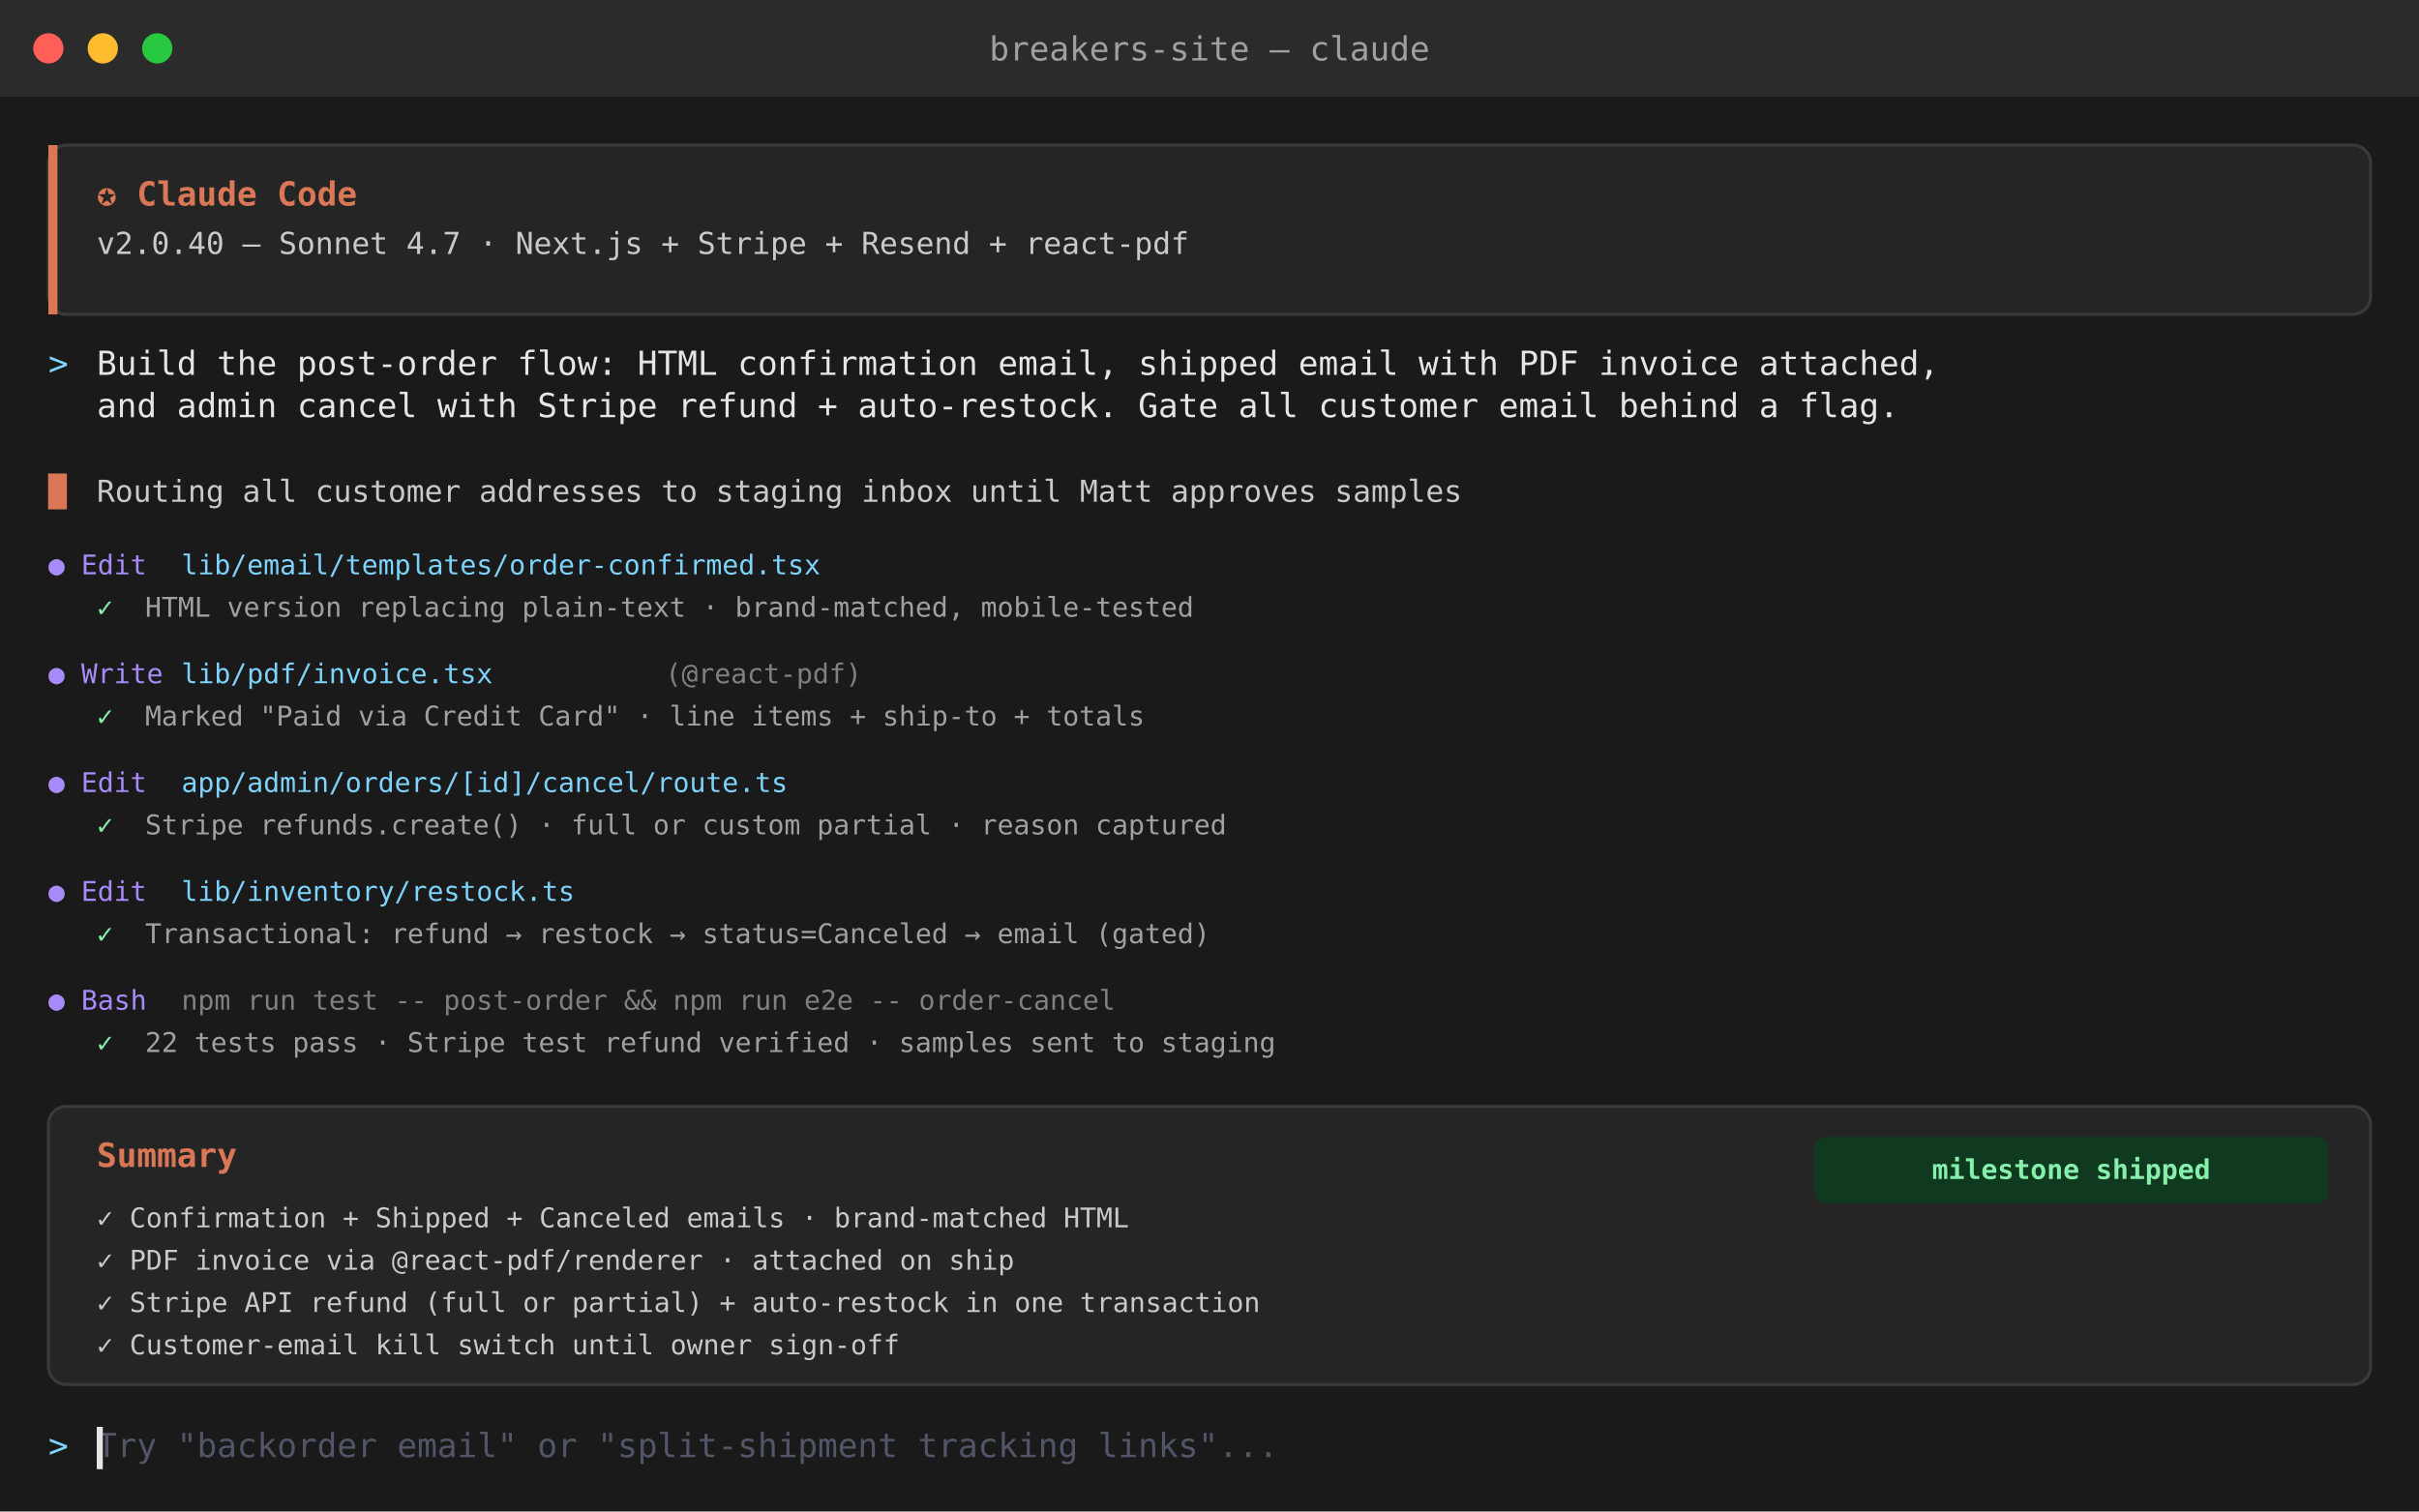
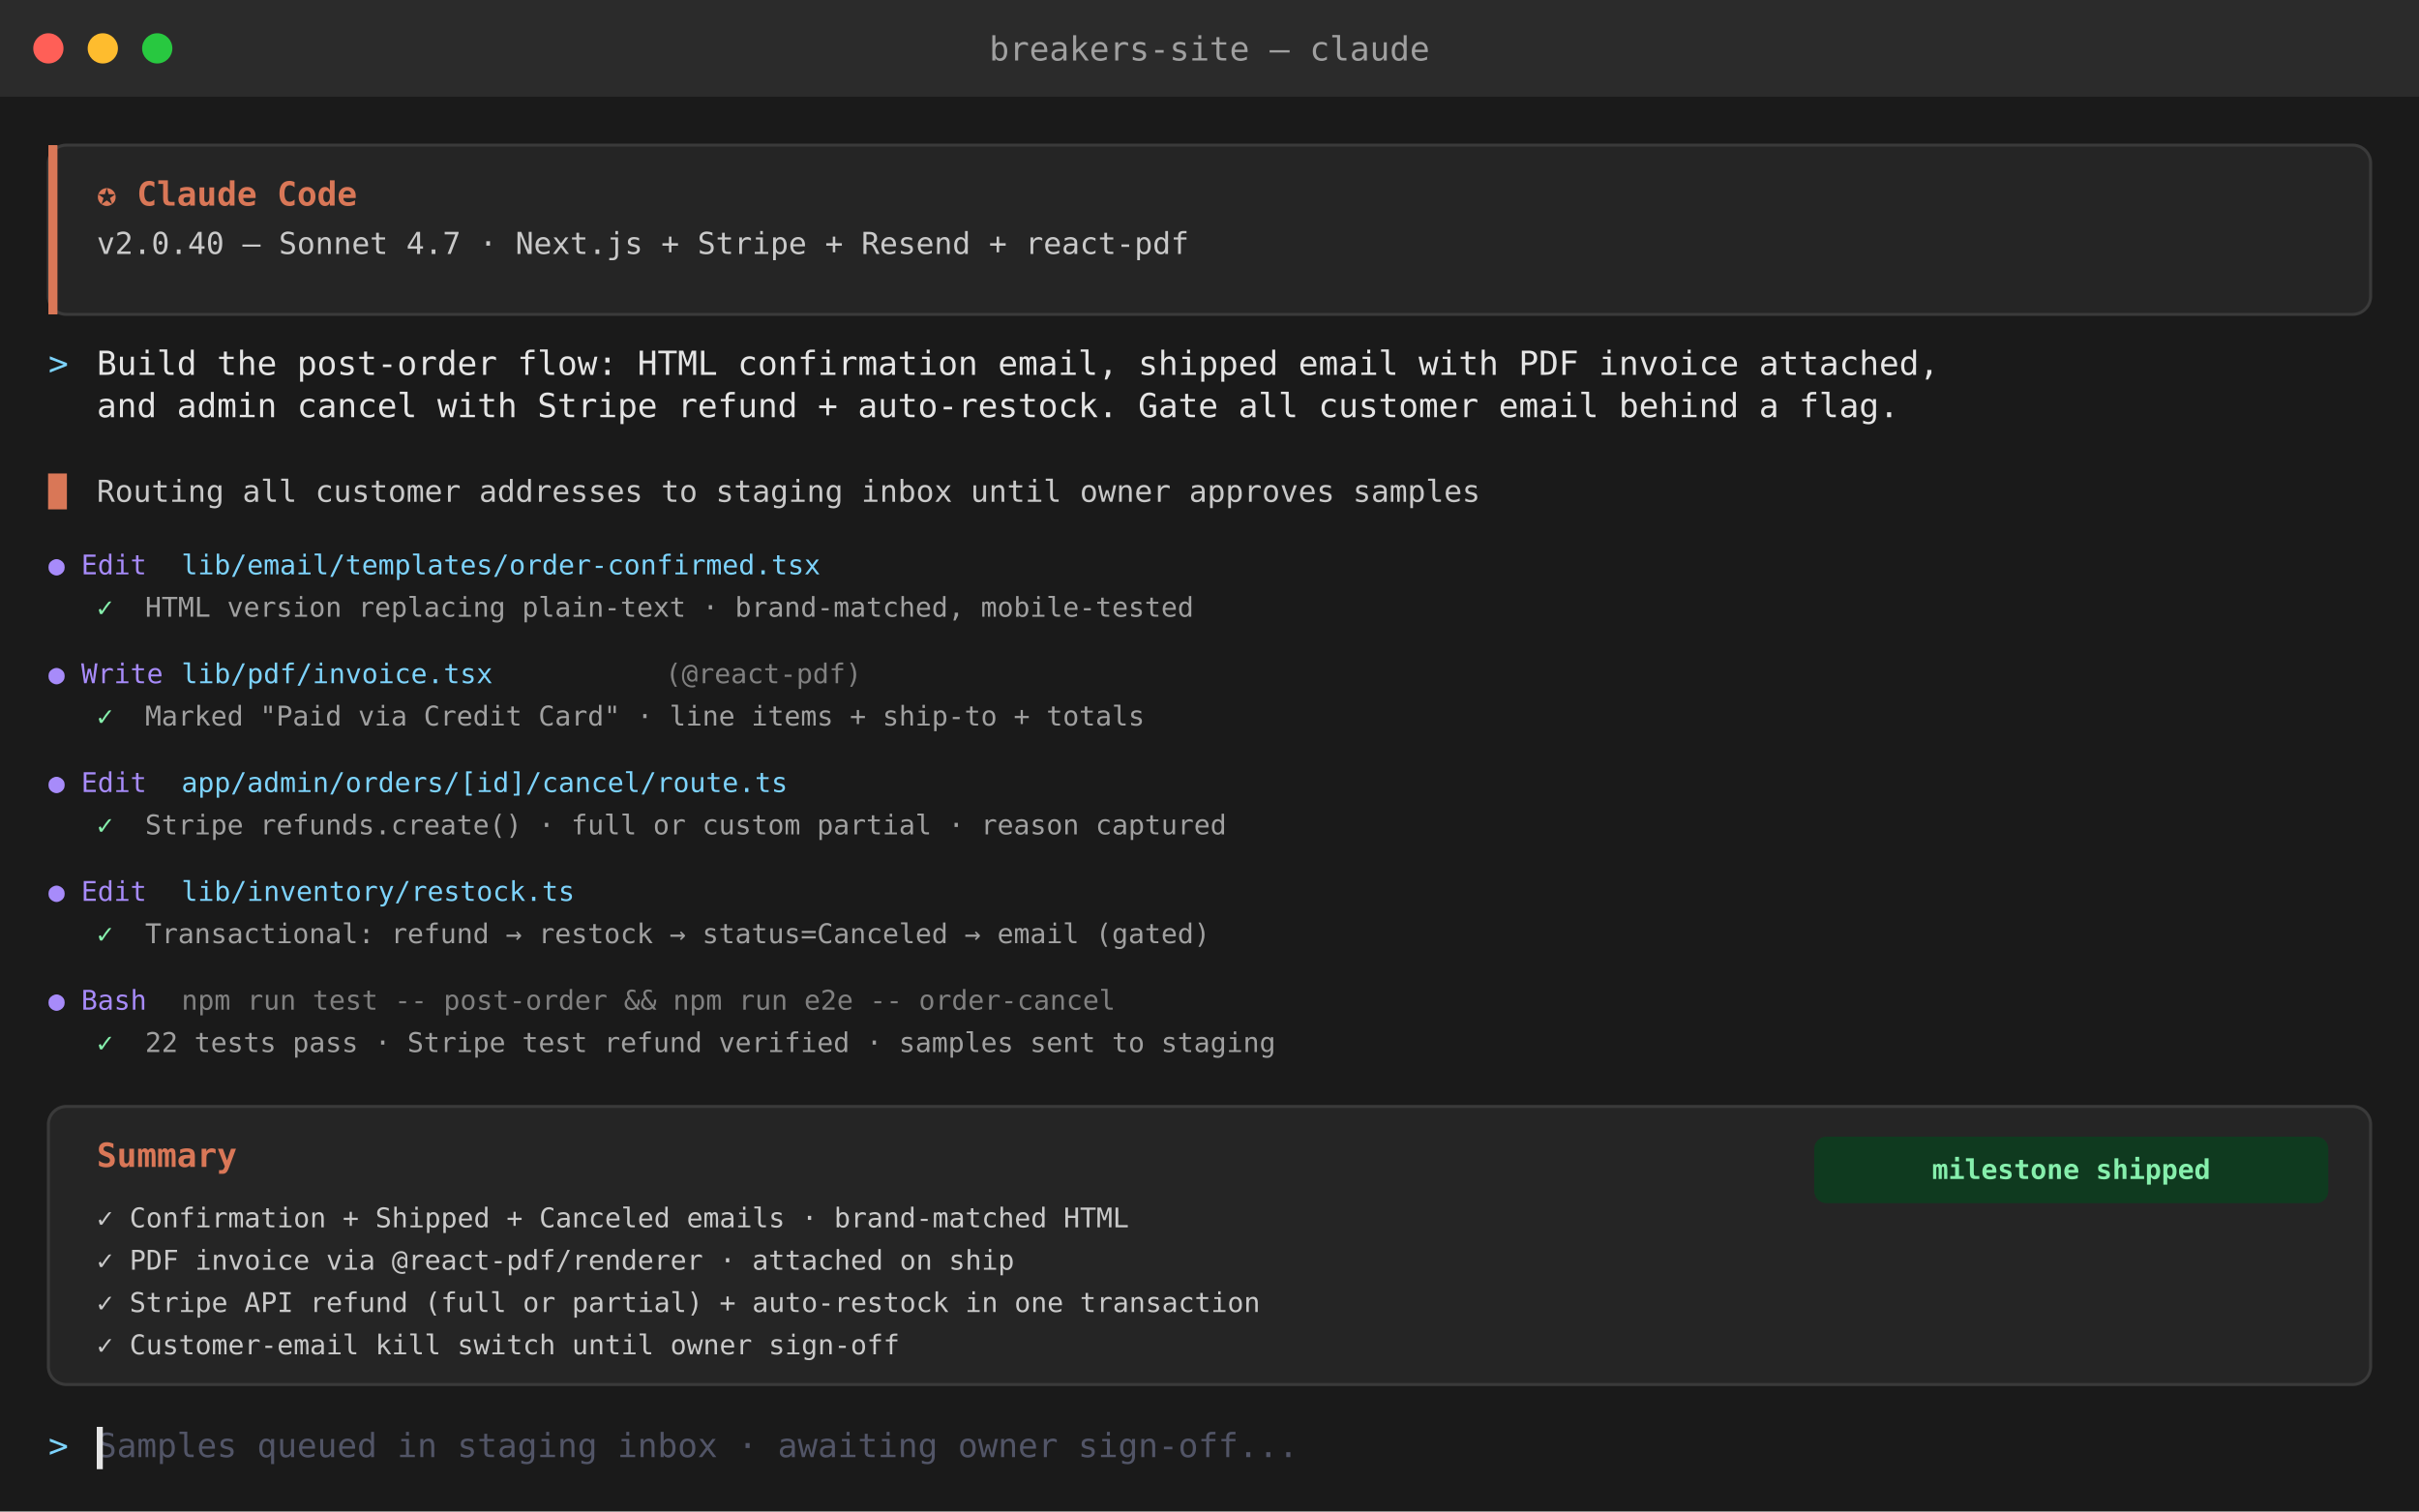
<svg xmlns="http://www.w3.org/2000/svg" viewBox="0 0 800 500">
  <rect width="800" height="500" fill="#1A1A1A" />
  <rect width="800" height="32" fill="#2B2B2B" />
  <circle cx="16" cy="16" r="5" fill="#FF5F57" />
  <circle cx="34" cy="16" r="5" fill="#FEBC2E" />
  <circle cx="52" cy="16" r="5" fill="#28C840" />
  <text x="400" y="20" text-anchor="middle" font-family="JetBrains Mono,monospace" font-size="11" fill="#A0A0A0">breakers-site — claude</text>
  <rect x="16" y="48" width="768" height="56" rx="6" fill="#252525" stroke="#3A3A3A" />
  <rect x="16" y="48" width="3" height="56" fill="#D97757" />
  <text x="32" y="68" font-family="JetBrains Mono,monospace" font-size="11" font-weight="700" fill="#D97757">✪ Claude Code</text>
  <text x="32" y="84" font-family="JetBrains Mono,monospace" font-size="10" fill="#C9C9C9">v2.0.40 — Sonnet 4.7 · Next.js + Stripe + Resend + react-pdf</text>
  <text x="16" y="124" font-family="JetBrains Mono,monospace" font-size="11" fill="#7DD3FC">&gt;</text>
  <text x="32" y="124" font-family="JetBrains Mono,monospace" font-size="11" fill="#E5E5E5">Build the post-order flow: HTML confirmation email, shipped email with PDF invoice attached,</text>
  <text x="32" y="138" font-family="JetBrains Mono,monospace" font-size="11" fill="#E5E5E5">and admin cancel with Stripe refund + auto-restock. Gate all customer email behind a flag.</text>
  <text x="16" y="166" font-family="JetBrains Mono,monospace" font-size="10" fill="#D97757">█</text>
-   <text x="32" y="166" font-family="JetBrains Mono,monospace" font-size="10" fill="#C9C9C9">Routing all customer addresses to staging inbox until Matt approves samples</text>
+   <text x="32" y="166" font-family="JetBrains Mono,monospace" font-size="10" fill="#C9C9C9">Routing all customer addresses to staging inbox until owner approves samples</text>
  <text x="16" y="190" font-family="JetBrains Mono,monospace" font-size="9" fill="#A78BFA">● Edit</text>
  <text x="60" y="190" font-family="JetBrains Mono,monospace" font-size="9" fill="#7DD3FC">lib/email/templates/order-confirmed.tsx</text>
  <text x="32" y="204" font-family="JetBrains Mono,monospace" font-size="9" fill="#86EFAC">✓</text>
  <text x="48" y="204" font-family="JetBrains Mono,monospace" font-size="9" fill="#A0A0A0">HTML version replacing plain-text · brand-matched, mobile-tested</text>
  <text x="16" y="226" font-family="JetBrains Mono,monospace" font-size="9" fill="#A78BFA">● Write</text>
  <text x="60" y="226" font-family="JetBrains Mono,monospace" font-size="9" fill="#7DD3FC">lib/pdf/invoice.tsx</text>
  <text x="220" y="226" font-family="JetBrains Mono,monospace" font-size="9" fill="#808080">(@react-pdf)</text>
  <text x="32" y="240" font-family="JetBrains Mono,monospace" font-size="9" fill="#86EFAC">✓</text>
  <text x="48" y="240" font-family="JetBrains Mono,monospace" font-size="9" fill="#A0A0A0">Marked "Paid via Credit Card" · line items + ship-to + totals</text>
  <text x="16" y="262" font-family="JetBrains Mono,monospace" font-size="9" fill="#A78BFA">● Edit</text>
  <text x="60" y="262" font-family="JetBrains Mono,monospace" font-size="9" fill="#7DD3FC">app/admin/orders/[id]/cancel/route.ts</text>
  <text x="32" y="276" font-family="JetBrains Mono,monospace" font-size="9" fill="#86EFAC">✓</text>
  <text x="48" y="276" font-family="JetBrains Mono,monospace" font-size="9" fill="#A0A0A0">Stripe refunds.create() · full or custom partial · reason captured</text>
  <text x="16" y="298" font-family="JetBrains Mono,monospace" font-size="9" fill="#A78BFA">● Edit</text>
  <text x="60" y="298" font-family="JetBrains Mono,monospace" font-size="9" fill="#7DD3FC">lib/inventory/restock.ts</text>
  <text x="32" y="312" font-family="JetBrains Mono,monospace" font-size="9" fill="#86EFAC">✓</text>
  <text x="48" y="312" font-family="JetBrains Mono,monospace" font-size="9" fill="#A0A0A0">Transactional: refund → restock → status=Canceled → email (gated)</text>
  <text x="16" y="334" font-family="JetBrains Mono,monospace" font-size="9" fill="#A78BFA">● Bash</text>
  <text x="60" y="334" font-family="JetBrains Mono,monospace" font-size="9" fill="#808080">npm run test -- post-order &amp;&amp; npm run e2e -- order-cancel</text>
  <text x="32" y="348" font-family="JetBrains Mono,monospace" font-size="9" fill="#86EFAC">✓</text>
  <text x="48" y="348" font-family="JetBrains Mono,monospace" font-size="9" fill="#A0A0A0">22 tests pass · Stripe test refund verified · samples sent to staging</text>
  <rect x="16" y="366" width="768" height="92" rx="6" fill="#252525" stroke="#3A3A3A" />
  <text x="32" y="386" font-family="JetBrains Mono,monospace" font-size="11" font-weight="700" fill="#D97757">Summary</text>
  <text x="32" y="406" font-family="JetBrains Mono,monospace" font-size="9" fill="#C9C9C9">✓ Confirmation + Shipped + Canceled emails · brand-matched HTML</text>
  <text x="32" y="420" font-family="JetBrains Mono,monospace" font-size="9" fill="#C9C9C9">✓ PDF invoice via @react-pdf/renderer · attached on ship</text>
  <text x="32" y="434" font-family="JetBrains Mono,monospace" font-size="9" fill="#C9C9C9">✓ Stripe API refund (full or partial) + auto-restock in one transaction</text>
  <text x="32" y="448" font-family="JetBrains Mono,monospace" font-size="9" fill="#C9C9C9">✓ Customer-email kill switch until owner sign-off</text>
  <rect x="600" y="376" width="170" height="22" rx="4" fill="#0F3A1F" />
  <text x="685" y="390" text-anchor="middle" font-family="JetBrains Mono,monospace" font-size="9" font-weight="700" fill="#86EFAC">milestone shipped</text>
  <text x="16" y="482" font-family="JetBrains Mono,monospace" font-size="11" fill="#7DD3FC">&gt;</text>
-   <text x="32" y="482" font-family="JetBrains Mono,monospace" font-size="11" fill="#525567">Try "backorder email" or "split-shipment tracking links"...</text>
+   <text x="32" y="482" font-family="JetBrains Mono,monospace" font-size="11" fill="#525567">Samples queued in staging inbox · awaiting owner sign-off...</text>
  <rect x="32" y="472" width="2" height="14" fill="#E5E5E5" />
</svg>
